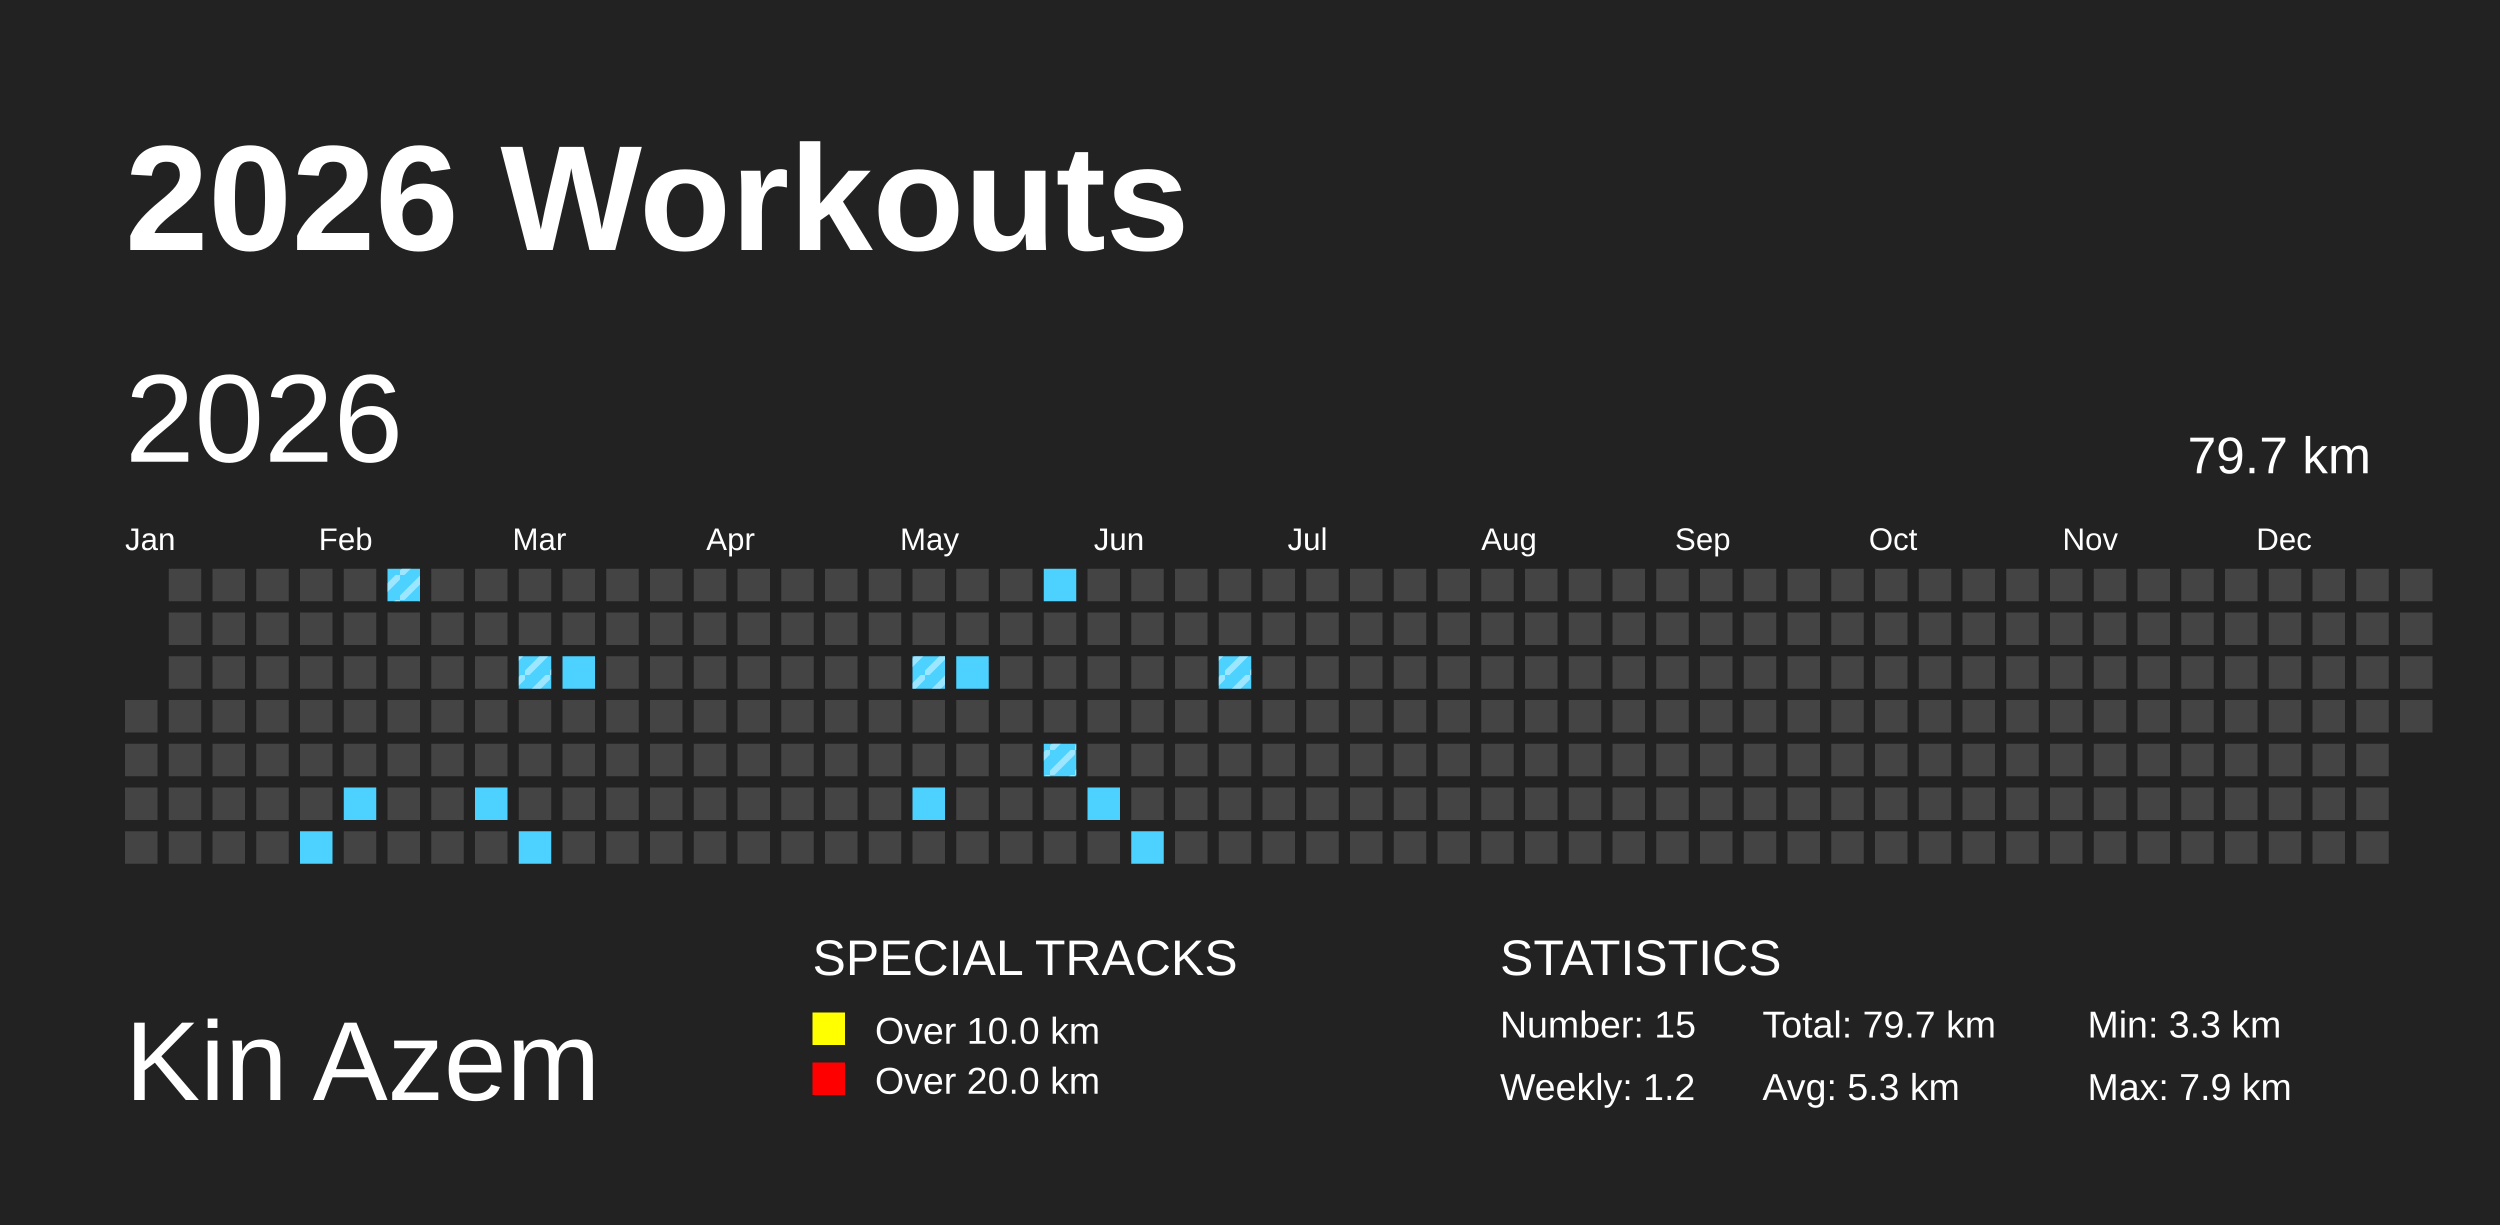
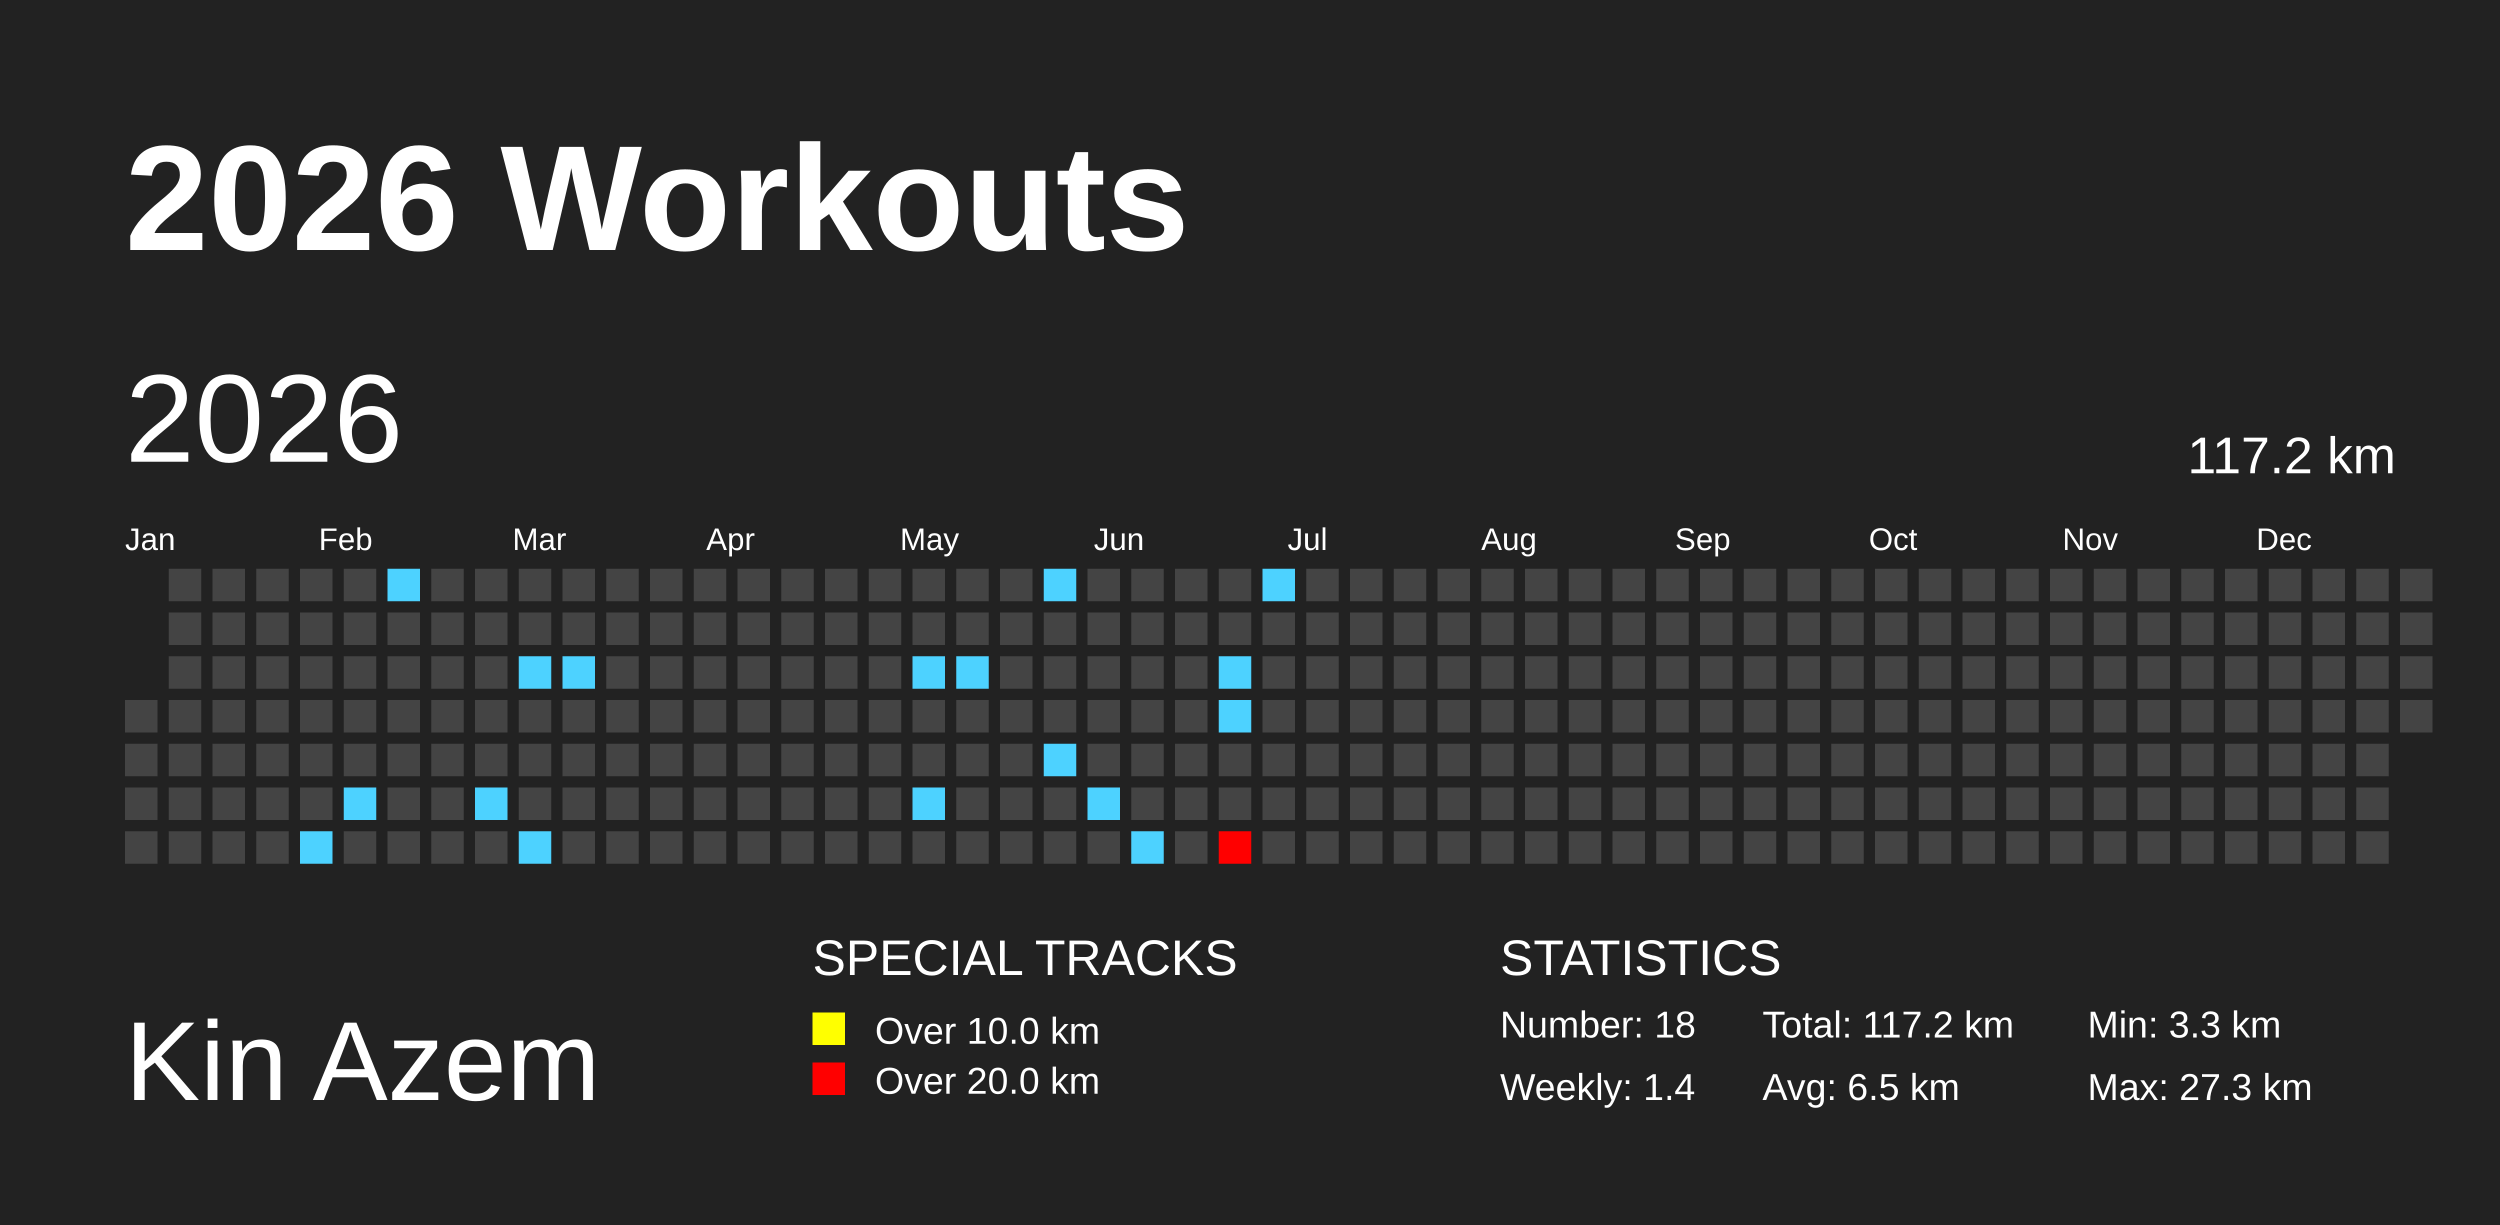
<svg xmlns="http://www.w3.org/2000/svg" baseProfile="full" height="98mm" version="1.1" viewBox="0,0,200,98" width="200mm">
  <defs>
    <pattern height="2" id="indoor-stripe" patternUnits="userSpaceOnUse" width="2">
      <line stroke="white" stroke-opacity="0.45" stroke-width="0.5" x1="0" x2="2" y1="2" y2="0" />
    </pattern>
  </defs>
  <rect fill="#222222" height="98" width="200" x="0" y="0" />
  <text fill="#FFFFFF" style="font-size:12px; font-family:Arial; font-weight:bold;" x="10" y="20">2026 Workouts</text>
  <text fill="#FFFFFF" style="font-size:9px; font-family:Arial" x="10" y="88">Kin Azem</text>
  <text fill="#FFFFFF" style="font-size:4px; font-family:Arial" x="65" y="78">SPECIAL TRACKS</text>
  <rect fill="yellow" height="2.6" width="2.6" x="65" y="81" />
  <text fill="#FFFFFF" style="font-size:3px; font-family:Arial" x="70" y="83.5">Over 10.0 km</text>
  <rect fill="red" height="2.6" width="2.6" x="65" y="85" />
  <text fill="#FFFFFF" style="font-size:3px; font-family:Arial" x="70" y="87.5">Over 20.0 km</text>
  <text fill="#FFFFFF" style="font-size:4px; font-family:Arial" x="120" y="78">STATISTICS</text>
-   <text fill="#FFFFFF" style="font-size:3px; font-family:Arial" x="120" y="83">Number: 15</text>
-   <text fill="#FFFFFF" style="font-size:3px; font-family:Arial" x="120" y="88">Weekly: 1.2</text>
-   <text fill="#FFFFFF" style="font-size:3px; font-family:Arial" x="141" y="83">Total: 79.7 km</text>
-   <text fill="#FFFFFF" style="font-size:3px; font-family:Arial" x="141" y="88">Avg: 5.3 km</text>
+   <text fill="#FFFFFF" style="font-size:3px; font-family:Arial" x="120" y="83">Number: 18</text>
+   <text fill="#FFFFFF" style="font-size:3px; font-family:Arial" x="120" y="88">Weekly: 1.4</text>
+   <text fill="#FFFFFF" style="font-size:3px; font-family:Arial" x="141" y="83">Total: 117.2 km</text>
+   <text fill="#FFFFFF" style="font-size:3px; font-family:Arial" x="141" y="88">Avg: 6.5 km</text>
  <text fill="#FFFFFF" style="font-size:3px; font-family:Arial" x="167" y="83">Min: 3.3 km</text>
-   <text fill="#FFFFFF" style="font-size:3px; font-family:Arial" x="167" y="88">Max: 7.9 km</text>
+   <text fill="#FFFFFF" style="font-size:3px; font-family:Arial" x="167" y="88">Max: 27.3 km</text>
  <text dominant-baseline="hanging" fill="#FFFFFF" style="font-size:10.0px; font-family:Arial;" x="10" y="30">2026</text>
-   <text dominant-baseline="hanging" fill="#FFFFFF" style="font-size:4.125px; font-family:Arial;" x="175" y="35">79.7 km</text>
+   <text dominant-baseline="hanging" fill="#FFFFFF" style="font-size:4.125px; font-family:Arial;" x="175" y="35">117.2 km</text>
  <text fill="#FFFFFF" style="font-size:2.5px; font-family:Arial" x="10.0" y="44">Jan</text>
  <text fill="#FFFFFF" style="font-size:2.5px; font-family:Arial" x="25.5" y="44">Feb</text>
  <text fill="#FFFFFF" style="font-size:2.5px; font-family:Arial" x="41.0" y="44">Mar</text>
  <text fill="#FFFFFF" style="font-size:2.5px; font-family:Arial" x="56.5" y="44">Apr</text>
  <text fill="#FFFFFF" style="font-size:2.5px; font-family:Arial" x="72.0" y="44">May</text>
  <text fill="#FFFFFF" style="font-size:2.5px; font-family:Arial" x="87.5" y="44">Jun</text>
  <text fill="#FFFFFF" style="font-size:2.5px; font-family:Arial" x="103.0" y="44">Jul</text>
  <text fill="#FFFFFF" style="font-size:2.5px; font-family:Arial" x="118.5" y="44">Aug</text>
  <text fill="#FFFFFF" style="font-size:2.5px; font-family:Arial" x="134.0" y="44">Sep</text>
  <text fill="#FFFFFF" style="font-size:2.5px; font-family:Arial" x="149.5" y="44">Oct</text>
  <text fill="#FFFFFF" style="font-size:2.5px; font-family:Arial" x="165.0" y="44">Nov</text>
  <text fill="#FFFFFF" style="font-size:2.5px; font-family:Arial" x="180.5" y="44">Dec</text>
  <rect fill="#444444" height="2.6" width="2.6" x="10.0" y="56.0" />
  <rect fill="#444444" height="2.6" width="2.6" x="10.0" y="59.5" />
  <rect fill="#444444" height="2.6" width="2.6" x="10.0" y="63.0" />
  <rect fill="#444444" height="2.6" width="2.6" x="10.0" y="66.5" />
  <rect fill="#444444" height="2.6" width="2.6" x="13.5" y="45.5" />
  <rect fill="#444444" height="2.6" width="2.6" x="13.5" y="49.0" />
  <rect fill="#444444" height="2.6" width="2.6" x="13.5" y="52.5" />
  <rect fill="#444444" height="2.6" width="2.6" x="13.5" y="56.0" />
  <rect fill="#444444" height="2.6" width="2.6" x="13.5" y="59.5" />
  <rect fill="#444444" height="2.6" width="2.6" x="13.5" y="63.0" />
  <rect fill="#444444" height="2.6" width="2.6" x="13.5" y="66.5" />
  <rect fill="#444444" height="2.6" width="2.6" x="17.0" y="45.5" />
  <rect fill="#444444" height="2.6" width="2.6" x="17.0" y="49.0" />
  <rect fill="#444444" height="2.6" width="2.6" x="17.0" y="52.5" />
  <rect fill="#444444" height="2.6" width="2.6" x="17.0" y="56.0" />
  <rect fill="#444444" height="2.6" width="2.6" x="17.0" y="59.5" />
  <rect fill="#444444" height="2.6" width="2.6" x="17.0" y="63.0" />
  <rect fill="#444444" height="2.6" width="2.6" x="17.0" y="66.5" />
  <rect fill="#444444" height="2.6" width="2.6" x="20.5" y="45.5" />
  <rect fill="#444444" height="2.6" width="2.6" x="20.5" y="49.0" />
  <rect fill="#444444" height="2.6" width="2.6" x="20.5" y="52.5" />
  <rect fill="#444444" height="2.6" width="2.6" x="20.5" y="56.0" />
  <rect fill="#444444" height="2.6" width="2.6" x="20.5" y="59.5" />
  <rect fill="#444444" height="2.6" width="2.6" x="20.5" y="63.0" />
  <rect fill="#444444" height="2.6" width="2.6" x="20.5" y="66.5" />
  <rect fill="#444444" height="2.6" width="2.6" x="24.0" y="45.5" />
  <rect fill="#444444" height="2.6" width="2.6" x="24.0" y="49.0" />
  <rect fill="#444444" height="2.6" width="2.6" x="24.0" y="52.5" />
  <rect fill="#444444" height="2.6" width="2.6" x="24.0" y="56.0" />
  <rect fill="#444444" height="2.6" width="2.6" x="24.0" y="59.5" />
  <rect fill="#444444" height="2.6" width="2.6" x="24.0" y="63.0" />
-   <rect fill="#4DD2FF" height="2.6" width="2.6" x="24.0" y="66.5" />
+   <rect fill="#4dd2ff" height="2.6" width="2.6" x="24.0" y="66.5" />
  <rect fill="#444444" height="2.6" width="2.6" x="27.5" y="45.5" />
  <rect fill="#444444" height="2.6" width="2.6" x="27.5" y="49.0" />
  <rect fill="#444444" height="2.6" width="2.6" x="27.5" y="52.5" />
  <rect fill="#444444" height="2.6" width="2.6" x="27.5" y="56.0" />
  <rect fill="#444444" height="2.6" width="2.6" x="27.5" y="59.5" />
-   <rect fill="#4DD2FF" height="2.6" width="2.6" x="27.5" y="63.0" />
+   <rect fill="#4dd2ff" height="2.6" width="2.6" x="27.5" y="63.0" />
  <rect fill="#444444" height="2.6" width="2.6" x="27.5" y="66.5" />
-   <rect fill="#4DD2FF" height="2.6" width="2.6" x="31.0" y="45.5" />
-   <rect fill="url(#indoor-stripe)" height="2.6" style="pointer-events: none;" width="2.6" x="31.0" y="45.5" />
+   <rect fill="#4dd2ff" height="2.6" width="2.6" x="31.0" y="45.5" />
  <rect fill="#444444" height="2.6" width="2.6" x="31.0" y="49.0" />
  <rect fill="#444444" height="2.6" width="2.6" x="31.0" y="52.5" />
  <rect fill="#444444" height="2.6" width="2.6" x="31.0" y="56.0" />
  <rect fill="#444444" height="2.6" width="2.6" x="31.0" y="59.5" />
  <rect fill="#444444" height="2.6" width="2.6" x="31.0" y="63.0" />
  <rect fill="#444444" height="2.6" width="2.6" x="31.0" y="66.5" />
  <rect fill="#444444" height="2.6" width="2.6" x="34.5" y="45.5" />
  <rect fill="#444444" height="2.6" width="2.6" x="34.5" y="49.0" />
  <rect fill="#444444" height="2.6" width="2.6" x="34.5" y="52.5" />
  <rect fill="#444444" height="2.6" width="2.6" x="34.5" y="56.0" />
  <rect fill="#444444" height="2.6" width="2.6" x="34.5" y="59.5" />
  <rect fill="#444444" height="2.6" width="2.6" x="34.5" y="63.0" />
  <rect fill="#444444" height="2.6" width="2.6" x="34.5" y="66.5" />
  <rect fill="#444444" height="2.6" width="2.6" x="38.0" y="45.5" />
  <rect fill="#444444" height="2.6" width="2.6" x="38.0" y="49.0" />
  <rect fill="#444444" height="2.6" width="2.6" x="38.0" y="52.5" />
  <rect fill="#444444" height="2.6" width="2.6" x="38.0" y="56.0" />
  <rect fill="#444444" height="2.6" width="2.6" x="38.0" y="59.5" />
-   <rect fill="#4DD2FF" height="2.6" width="2.6" x="38.0" y="63.0" />
+   <rect fill="#4dd2ff" height="2.6" width="2.6" x="38.0" y="63.0" />
  <rect fill="#444444" height="2.6" width="2.6" x="38.0" y="66.5" />
  <rect fill="#444444" height="2.6" width="2.6" x="41.5" y="45.5" />
  <rect fill="#444444" height="2.6" width="2.6" x="41.5" y="49.0" />
-   <rect fill="#4DD2FF" height="2.6" width="2.6" x="41.5" y="52.5" />
-   <rect fill="url(#indoor-stripe)" height="2.6" style="pointer-events: none;" width="2.6" x="41.5" y="52.5" />
+   <rect fill="#4dd2ff" height="2.6" width="2.6" x="41.5" y="52.5" />
  <rect fill="#444444" height="2.6" width="2.6" x="41.5" y="56.0" />
  <rect fill="#444444" height="2.6" width="2.6" x="41.5" y="59.5" />
  <rect fill="#444444" height="2.6" width="2.6" x="41.5" y="63.0" />
-   <rect fill="#4DD2FF" height="2.6" width="2.6" x="41.5" y="66.5" />
+   <rect fill="#4dd2ff" height="2.6" width="2.6" x="41.5" y="66.5" />
  <rect fill="#444444" height="2.6" width="2.6" x="45.0" y="45.5" />
  <rect fill="#444444" height="2.6" width="2.6" x="45.0" y="49.0" />
-   <rect fill="#4DD2FF" height="2.6" width="2.6" x="45.0" y="52.5" />
+   <rect fill="#4dd2ff" height="2.6" width="2.6" x="45.0" y="52.5" />
  <rect fill="#444444" height="2.6" width="2.6" x="45.0" y="56.0" />
  <rect fill="#444444" height="2.6" width="2.6" x="45.0" y="59.5" />
  <rect fill="#444444" height="2.6" width="2.6" x="45.0" y="63.0" />
  <rect fill="#444444" height="2.6" width="2.6" x="45.0" y="66.5" />
  <rect fill="#444444" height="2.6" width="2.6" x="48.5" y="45.5" />
  <rect fill="#444444" height="2.6" width="2.6" x="48.5" y="49.0" />
  <rect fill="#444444" height="2.6" width="2.6" x="48.5" y="52.5" />
  <rect fill="#444444" height="2.6" width="2.6" x="48.5" y="56.0" />
  <rect fill="#444444" height="2.6" width="2.6" x="48.5" y="59.5" />
  <rect fill="#444444" height="2.6" width="2.6" x="48.5" y="63.0" />
  <rect fill="#444444" height="2.6" width="2.6" x="48.5" y="66.5" />
  <rect fill="#444444" height="2.6" width="2.6" x="52.0" y="45.5" />
  <rect fill="#444444" height="2.6" width="2.6" x="52.0" y="49.0" />
  <rect fill="#444444" height="2.6" width="2.6" x="52.0" y="52.5" />
  <rect fill="#444444" height="2.6" width="2.6" x="52.0" y="56.0" />
  <rect fill="#444444" height="2.6" width="2.6" x="52.0" y="59.5" />
  <rect fill="#444444" height="2.6" width="2.6" x="52.0" y="63.0" />
  <rect fill="#444444" height="2.6" width="2.6" x="52.0" y="66.5" />
  <rect fill="#444444" height="2.6" width="2.6" x="55.5" y="45.5" />
  <rect fill="#444444" height="2.6" width="2.6" x="55.5" y="49.0" />
  <rect fill="#444444" height="2.6" width="2.6" x="55.5" y="52.5" />
  <rect fill="#444444" height="2.6" width="2.6" x="55.5" y="56.0" />
  <rect fill="#444444" height="2.6" width="2.6" x="55.5" y="59.5" />
  <rect fill="#444444" height="2.6" width="2.6" x="55.5" y="63.0" />
  <rect fill="#444444" height="2.6" width="2.6" x="55.5" y="66.5" />
  <rect fill="#444444" height="2.6" width="2.6" x="59.0" y="45.5" />
  <rect fill="#444444" height="2.6" width="2.6" x="59.0" y="49.0" />
  <rect fill="#444444" height="2.6" width="2.6" x="59.0" y="52.5" />
  <rect fill="#444444" height="2.6" width="2.6" x="59.0" y="56.0" />
  <rect fill="#444444" height="2.6" width="2.6" x="59.0" y="59.5" />
  <rect fill="#444444" height="2.6" width="2.6" x="59.0" y="63.0" />
  <rect fill="#444444" height="2.6" width="2.6" x="59.0" y="66.5" />
  <rect fill="#444444" height="2.6" width="2.6" x="62.5" y="45.5" />
  <rect fill="#444444" height="2.6" width="2.6" x="62.5" y="49.0" />
  <rect fill="#444444" height="2.6" width="2.6" x="62.5" y="52.5" />
  <rect fill="#444444" height="2.6" width="2.6" x="62.5" y="56.0" />
  <rect fill="#444444" height="2.6" width="2.6" x="62.5" y="59.5" />
  <rect fill="#444444" height="2.6" width="2.6" x="62.5" y="63.0" />
  <rect fill="#444444" height="2.6" width="2.6" x="62.5" y="66.5" />
  <rect fill="#444444" height="2.6" width="2.6" x="66.0" y="45.5" />
  <rect fill="#444444" height="2.6" width="2.6" x="66.0" y="49.0" />
  <rect fill="#444444" height="2.6" width="2.6" x="66.0" y="52.5" />
  <rect fill="#444444" height="2.6" width="2.6" x="66.0" y="56.0" />
  <rect fill="#444444" height="2.6" width="2.6" x="66.0" y="59.5" />
  <rect fill="#444444" height="2.6" width="2.6" x="66.0" y="63.0" />
  <rect fill="#444444" height="2.6" width="2.6" x="66.0" y="66.5" />
  <rect fill="#444444" height="2.6" width="2.6" x="69.5" y="45.5" />
  <rect fill="#444444" height="2.6" width="2.6" x="69.5" y="49.0" />
  <rect fill="#444444" height="2.6" width="2.6" x="69.5" y="52.5" />
  <rect fill="#444444" height="2.6" width="2.6" x="69.5" y="56.0" />
  <rect fill="#444444" height="2.6" width="2.6" x="69.5" y="59.5" />
  <rect fill="#444444" height="2.6" width="2.6" x="69.5" y="63.0" />
  <rect fill="#444444" height="2.6" width="2.6" x="69.5" y="66.5" />
  <rect fill="#444444" height="2.6" width="2.6" x="73.0" y="45.5" />
  <rect fill="#444444" height="2.6" width="2.6" x="73.0" y="49.0" />
-   <rect fill="#4DD2FF" height="2.6" width="2.6" x="73.0" y="52.5" />
-   <rect fill="url(#indoor-stripe)" height="2.6" style="pointer-events: none;" width="2.6" x="73.0" y="52.5" />
+   <rect fill="#4dd2ff" height="2.6" width="2.6" x="73.0" y="52.5" />
  <rect fill="#444444" height="2.6" width="2.6" x="73.0" y="56.0" />
  <rect fill="#444444" height="2.6" width="2.6" x="73.0" y="59.5" />
-   <rect fill="#4DD2FF" height="2.6" width="2.6" x="73.0" y="63.0" />
+   <rect fill="#4dd2ff" height="2.6" width="2.6" x="73.0" y="63.0" />
  <rect fill="#444444" height="2.6" width="2.6" x="73.0" y="66.5" />
  <rect fill="#444444" height="2.6" width="2.6" x="76.5" y="45.5" />
  <rect fill="#444444" height="2.6" width="2.6" x="76.5" y="49.0" />
-   <rect fill="#4DD2FF" height="2.6" width="2.6" x="76.5" y="52.5" />
+   <rect fill="#4dd2ff" height="2.6" width="2.6" x="76.5" y="52.5" />
  <rect fill="#444444" height="2.6" width="2.6" x="76.5" y="56.0" />
  <rect fill="#444444" height="2.6" width="2.6" x="76.5" y="59.5" />
  <rect fill="#444444" height="2.6" width="2.6" x="76.5" y="63.0" />
  <rect fill="#444444" height="2.6" width="2.6" x="76.5" y="66.5" />
  <rect fill="#444444" height="2.6" width="2.6" x="80.0" y="45.5" />
  <rect fill="#444444" height="2.6" width="2.6" x="80.0" y="49.0" />
  <rect fill="#444444" height="2.6" width="2.6" x="80.0" y="52.5" />
  <rect fill="#444444" height="2.6" width="2.6" x="80.0" y="56.0" />
  <rect fill="#444444" height="2.6" width="2.6" x="80.0" y="59.5" />
  <rect fill="#444444" height="2.6" width="2.6" x="80.0" y="63.0" />
  <rect fill="#444444" height="2.6" width="2.6" x="80.0" y="66.5" />
-   <rect fill="#4DD2FF" height="2.6" width="2.6" x="83.5" y="45.5" />
+   <rect fill="#4dd2ff" height="2.6" width="2.6" x="83.5" y="45.5" />
  <rect fill="#444444" height="2.6" width="2.6" x="83.5" y="49.0" />
  <rect fill="#444444" height="2.6" width="2.6" x="83.5" y="52.5" />
  <rect fill="#444444" height="2.6" width="2.6" x="83.5" y="56.0" />
-   <rect fill="#4DD2FF" height="2.6" width="2.6" x="83.5" y="59.5" />
-   <rect fill="url(#indoor-stripe)" height="2.6" style="pointer-events: none;" width="2.6" x="83.5" y="59.5" />
+   <rect fill="#4dd2ff" height="2.6" width="2.6" x="83.5" y="59.5" />
  <rect fill="#444444" height="2.6" width="2.6" x="83.5" y="63.0" />
  <rect fill="#444444" height="2.6" width="2.6" x="83.5" y="66.5" />
  <rect fill="#444444" height="2.6" width="2.6" x="87.0" y="45.5" />
  <rect fill="#444444" height="2.6" width="2.6" x="87.0" y="49.0" />
  <rect fill="#444444" height="2.6" width="2.6" x="87.0" y="52.5" />
  <rect fill="#444444" height="2.6" width="2.6" x="87.0" y="56.0" />
  <rect fill="#444444" height="2.6" width="2.6" x="87.0" y="59.5" />
-   <rect fill="#4DD2FF" height="2.6" width="2.6" x="87.0" y="63.0" />
+   <rect fill="#4dd2ff" height="2.6" width="2.6" x="87.0" y="63.0" />
  <rect fill="#444444" height="2.6" width="2.6" x="87.0" y="66.5" />
  <rect fill="#444444" height="2.6" width="2.6" x="90.5" y="45.5" />
  <rect fill="#444444" height="2.6" width="2.6" x="90.5" y="49.0" />
  <rect fill="#444444" height="2.6" width="2.6" x="90.5" y="52.5" />
  <rect fill="#444444" height="2.6" width="2.6" x="90.5" y="56.0" />
  <rect fill="#444444" height="2.6" width="2.6" x="90.5" y="59.5" />
  <rect fill="#444444" height="2.6" width="2.6" x="90.5" y="63.0" />
-   <rect fill="#4DD2FF" height="2.6" width="2.6" x="90.5" y="66.5" />
+   <rect fill="#4dd2ff" height="2.6" width="2.6" x="90.5" y="66.5" />
  <rect fill="#444444" height="2.6" width="2.6" x="94.0" y="45.5" />
  <rect fill="#444444" height="2.6" width="2.6" x="94.0" y="49.0" />
  <rect fill="#444444" height="2.6" width="2.6" x="94.0" y="52.5" />
  <rect fill="#444444" height="2.6" width="2.6" x="94.0" y="56.0" />
  <rect fill="#444444" height="2.6" width="2.6" x="94.0" y="59.5" />
  <rect fill="#444444" height="2.6" width="2.6" x="94.0" y="63.0" />
  <rect fill="#444444" height="2.6" width="2.6" x="94.0" y="66.5" />
  <rect fill="#444444" height="2.6" width="2.6" x="97.5" y="45.5" />
  <rect fill="#444444" height="2.6" width="2.6" x="97.5" y="49.0" />
-   <rect fill="#4DD2FF" height="2.6" width="2.6" x="97.5" y="52.5" />
-   <rect fill="url(#indoor-stripe)" height="2.6" style="pointer-events: none;" width="2.6" x="97.5" y="52.5" />
-   <rect fill="#444444" height="2.6" width="2.6" x="97.5" y="56.0" />
+   <rect fill="#4dd2ff" height="2.6" width="2.6" x="97.5" y="52.5" />
+   <rect fill="#4dd2ff" height="2.6" width="2.6" x="97.5" y="56.0" />
  <rect fill="#444444" height="2.6" width="2.6" x="97.5" y="59.5" />
  <rect fill="#444444" height="2.6" width="2.6" x="97.5" y="63.0" />
-   <rect fill="#444444" height="2.6" width="2.6" x="97.5" y="66.5" />
-   <rect fill="#444444" height="2.6" width="2.6" x="101.0" y="45.5" />
+   <rect fill="red" height="2.6" width="2.6" x="97.5" y="66.5" />
+   <rect fill="#4dd2ff" height="2.6" width="2.6" x="101.0" y="45.5" />
  <rect fill="#444444" height="2.6" width="2.6" x="101.0" y="49.0" />
  <rect fill="#444444" height="2.6" width="2.6" x="101.0" y="52.5" />
  <rect fill="#444444" height="2.6" width="2.6" x="101.0" y="56.0" />
  <rect fill="#444444" height="2.6" width="2.6" x="101.0" y="59.5" />
  <rect fill="#444444" height="2.6" width="2.6" x="101.0" y="63.0" />
  <rect fill="#444444" height="2.6" width="2.6" x="101.0" y="66.5" />
  <rect fill="#444444" height="2.6" width="2.6" x="104.5" y="45.5" />
  <rect fill="#444444" height="2.6" width="2.6" x="104.5" y="49.0" />
  <rect fill="#444444" height="2.6" width="2.6" x="104.5" y="52.5" />
  <rect fill="#444444" height="2.6" width="2.6" x="104.5" y="56.0" />
  <rect fill="#444444" height="2.6" width="2.6" x="104.5" y="59.5" />
  <rect fill="#444444" height="2.6" width="2.6" x="104.5" y="63.0" />
  <rect fill="#444444" height="2.6" width="2.6" x="104.5" y="66.5" />
  <rect fill="#444444" height="2.6" width="2.6" x="108.0" y="45.5" />
  <rect fill="#444444" height="2.6" width="2.6" x="108.0" y="49.0" />
  <rect fill="#444444" height="2.6" width="2.6" x="108.0" y="52.5" />
  <rect fill="#444444" height="2.6" width="2.6" x="108.0" y="56.0" />
  <rect fill="#444444" height="2.6" width="2.6" x="108.0" y="59.5" />
  <rect fill="#444444" height="2.6" width="2.6" x="108.0" y="63.0" />
  <rect fill="#444444" height="2.6" width="2.6" x="108.0" y="66.5" />
  <rect fill="#444444" height="2.6" width="2.6" x="111.5" y="45.5" />
  <rect fill="#444444" height="2.6" width="2.6" x="111.5" y="49.0" />
  <rect fill="#444444" height="2.6" width="2.6" x="111.5" y="52.5" />
  <rect fill="#444444" height="2.6" width="2.6" x="111.5" y="56.0" />
  <rect fill="#444444" height="2.6" width="2.6" x="111.5" y="59.5" />
  <rect fill="#444444" height="2.6" width="2.6" x="111.5" y="63.0" />
  <rect fill="#444444" height="2.6" width="2.6" x="111.5" y="66.5" />
  <rect fill="#444444" height="2.6" width="2.6" x="115.0" y="45.5" />
  <rect fill="#444444" height="2.6" width="2.6" x="115.0" y="49.0" />
  <rect fill="#444444" height="2.6" width="2.6" x="115.0" y="52.5" />
  <rect fill="#444444" height="2.6" width="2.6" x="115.0" y="56.0" />
  <rect fill="#444444" height="2.6" width="2.6" x="115.0" y="59.5" />
  <rect fill="#444444" height="2.6" width="2.6" x="115.0" y="63.0" />
  <rect fill="#444444" height="2.6" width="2.6" x="115.0" y="66.5" />
  <rect fill="#444444" height="2.6" width="2.6" x="118.5" y="45.5" />
  <rect fill="#444444" height="2.6" width="2.6" x="118.5" y="49.0" />
  <rect fill="#444444" height="2.6" width="2.6" x="118.5" y="52.5" />
  <rect fill="#444444" height="2.6" width="2.6" x="118.5" y="56.0" />
  <rect fill="#444444" height="2.6" width="2.6" x="118.5" y="59.5" />
  <rect fill="#444444" height="2.6" width="2.6" x="118.5" y="63.0" />
  <rect fill="#444444" height="2.6" width="2.6" x="118.5" y="66.5" />
  <rect fill="#444444" height="2.6" width="2.6" x="122.0" y="45.5" />
  <rect fill="#444444" height="2.6" width="2.6" x="122.0" y="49.0" />
  <rect fill="#444444" height="2.6" width="2.6" x="122.0" y="52.5" />
  <rect fill="#444444" height="2.6" width="2.6" x="122.0" y="56.0" />
  <rect fill="#444444" height="2.6" width="2.6" x="122.0" y="59.5" />
  <rect fill="#444444" height="2.6" width="2.6" x="122.0" y="63.0" />
  <rect fill="#444444" height="2.6" width="2.6" x="122.0" y="66.5" />
  <rect fill="#444444" height="2.6" width="2.6" x="125.5" y="45.5" />
  <rect fill="#444444" height="2.6" width="2.6" x="125.5" y="49.0" />
  <rect fill="#444444" height="2.6" width="2.6" x="125.5" y="52.5" />
  <rect fill="#444444" height="2.6" width="2.6" x="125.5" y="56.0" />
  <rect fill="#444444" height="2.6" width="2.6" x="125.5" y="59.5" />
  <rect fill="#444444" height="2.6" width="2.6" x="125.5" y="63.0" />
  <rect fill="#444444" height="2.6" width="2.6" x="125.5" y="66.5" />
  <rect fill="#444444" height="2.6" width="2.6" x="129.0" y="45.5" />
  <rect fill="#444444" height="2.6" width="2.6" x="129.0" y="49.0" />
  <rect fill="#444444" height="2.6" width="2.6" x="129.0" y="52.5" />
  <rect fill="#444444" height="2.6" width="2.6" x="129.0" y="56.0" />
  <rect fill="#444444" height="2.6" width="2.6" x="129.0" y="59.5" />
  <rect fill="#444444" height="2.6" width="2.6" x="129.0" y="63.0" />
  <rect fill="#444444" height="2.6" width="2.6" x="129.0" y="66.5" />
  <rect fill="#444444" height="2.6" width="2.6" x="132.5" y="45.5" />
  <rect fill="#444444" height="2.6" width="2.6" x="132.5" y="49.0" />
  <rect fill="#444444" height="2.6" width="2.6" x="132.5" y="52.5" />
  <rect fill="#444444" height="2.6" width="2.6" x="132.5" y="56.0" />
  <rect fill="#444444" height="2.6" width="2.6" x="132.5" y="59.5" />
  <rect fill="#444444" height="2.6" width="2.6" x="132.5" y="63.0" />
  <rect fill="#444444" height="2.6" width="2.6" x="132.5" y="66.5" />
  <rect fill="#444444" height="2.6" width="2.6" x="136.0" y="45.5" />
  <rect fill="#444444" height="2.6" width="2.6" x="136.0" y="49.0" />
  <rect fill="#444444" height="2.6" width="2.6" x="136.0" y="52.5" />
  <rect fill="#444444" height="2.6" width="2.6" x="136.0" y="56.0" />
  <rect fill="#444444" height="2.6" width="2.6" x="136.0" y="59.5" />
  <rect fill="#444444" height="2.6" width="2.6" x="136.0" y="63.0" />
  <rect fill="#444444" height="2.6" width="2.6" x="136.0" y="66.5" />
  <rect fill="#444444" height="2.6" width="2.6" x="139.5" y="45.5" />
  <rect fill="#444444" height="2.6" width="2.6" x="139.5" y="49.0" />
  <rect fill="#444444" height="2.6" width="2.6" x="139.5" y="52.5" />
  <rect fill="#444444" height="2.6" width="2.6" x="139.5" y="56.0" />
  <rect fill="#444444" height="2.6" width="2.6" x="139.5" y="59.5" />
  <rect fill="#444444" height="2.6" width="2.6" x="139.5" y="63.0" />
  <rect fill="#444444" height="2.6" width="2.6" x="139.5" y="66.5" />
  <rect fill="#444444" height="2.6" width="2.6" x="143.0" y="45.5" />
  <rect fill="#444444" height="2.6" width="2.6" x="143.0" y="49.0" />
  <rect fill="#444444" height="2.6" width="2.6" x="143.0" y="52.5" />
  <rect fill="#444444" height="2.6" width="2.6" x="143.0" y="56.0" />
  <rect fill="#444444" height="2.6" width="2.6" x="143.0" y="59.5" />
  <rect fill="#444444" height="2.6" width="2.6" x="143.0" y="63.0" />
  <rect fill="#444444" height="2.6" width="2.6" x="143.0" y="66.5" />
  <rect fill="#444444" height="2.6" width="2.6" x="146.5" y="45.5" />
  <rect fill="#444444" height="2.6" width="2.6" x="146.5" y="49.0" />
  <rect fill="#444444" height="2.6" width="2.6" x="146.5" y="52.5" />
  <rect fill="#444444" height="2.6" width="2.6" x="146.5" y="56.0" />
  <rect fill="#444444" height="2.6" width="2.6" x="146.5" y="59.5" />
  <rect fill="#444444" height="2.6" width="2.6" x="146.5" y="63.0" />
  <rect fill="#444444" height="2.6" width="2.6" x="146.5" y="66.5" />
  <rect fill="#444444" height="2.6" width="2.6" x="150.0" y="45.5" />
  <rect fill="#444444" height="2.6" width="2.6" x="150.0" y="49.0" />
  <rect fill="#444444" height="2.6" width="2.6" x="150.0" y="52.5" />
  <rect fill="#444444" height="2.6" width="2.6" x="150.0" y="56.0" />
  <rect fill="#444444" height="2.6" width="2.6" x="150.0" y="59.5" />
  <rect fill="#444444" height="2.6" width="2.6" x="150.0" y="63.0" />
  <rect fill="#444444" height="2.6" width="2.6" x="150.0" y="66.5" />
  <rect fill="#444444" height="2.6" width="2.6" x="153.5" y="45.5" />
  <rect fill="#444444" height="2.6" width="2.6" x="153.5" y="49.0" />
  <rect fill="#444444" height="2.6" width="2.6" x="153.5" y="52.5" />
  <rect fill="#444444" height="2.6" width="2.6" x="153.5" y="56.0" />
  <rect fill="#444444" height="2.6" width="2.6" x="153.5" y="59.5" />
  <rect fill="#444444" height="2.6" width="2.6" x="153.5" y="63.0" />
  <rect fill="#444444" height="2.6" width="2.6" x="153.5" y="66.5" />
  <rect fill="#444444" height="2.6" width="2.6" x="157.0" y="45.5" />
  <rect fill="#444444" height="2.6" width="2.6" x="157.0" y="49.0" />
  <rect fill="#444444" height="2.6" width="2.6" x="157.0" y="52.5" />
  <rect fill="#444444" height="2.6" width="2.6" x="157.0" y="56.0" />
  <rect fill="#444444" height="2.6" width="2.6" x="157.0" y="59.5" />
  <rect fill="#444444" height="2.6" width="2.6" x="157.0" y="63.0" />
  <rect fill="#444444" height="2.6" width="2.6" x="157.0" y="66.5" />
  <rect fill="#444444" height="2.6" width="2.6" x="160.5" y="45.5" />
  <rect fill="#444444" height="2.6" width="2.6" x="160.5" y="49.0" />
  <rect fill="#444444" height="2.6" width="2.6" x="160.5" y="52.5" />
  <rect fill="#444444" height="2.6" width="2.6" x="160.5" y="56.0" />
  <rect fill="#444444" height="2.6" width="2.6" x="160.5" y="59.5" />
  <rect fill="#444444" height="2.6" width="2.6" x="160.5" y="63.0" />
  <rect fill="#444444" height="2.6" width="2.6" x="160.5" y="66.5" />
  <rect fill="#444444" height="2.6" width="2.6" x="164.0" y="45.5" />
  <rect fill="#444444" height="2.6" width="2.6" x="164.0" y="49.0" />
  <rect fill="#444444" height="2.6" width="2.6" x="164.0" y="52.5" />
  <rect fill="#444444" height="2.6" width="2.6" x="164.0" y="56.0" />
  <rect fill="#444444" height="2.6" width="2.6" x="164.0" y="59.5" />
  <rect fill="#444444" height="2.6" width="2.6" x="164.0" y="63.0" />
  <rect fill="#444444" height="2.6" width="2.6" x="164.0" y="66.5" />
  <rect fill="#444444" height="2.6" width="2.6" x="167.5" y="45.5" />
  <rect fill="#444444" height="2.6" width="2.6" x="167.5" y="49.0" />
  <rect fill="#444444" height="2.6" width="2.6" x="167.5" y="52.5" />
  <rect fill="#444444" height="2.6" width="2.6" x="167.5" y="56.0" />
  <rect fill="#444444" height="2.6" width="2.6" x="167.5" y="59.5" />
  <rect fill="#444444" height="2.6" width="2.6" x="167.5" y="63.0" />
  <rect fill="#444444" height="2.6" width="2.6" x="167.5" y="66.5" />
  <rect fill="#444444" height="2.6" width="2.6" x="171.0" y="45.5" />
  <rect fill="#444444" height="2.6" width="2.6" x="171.0" y="49.0" />
  <rect fill="#444444" height="2.6" width="2.6" x="171.0" y="52.5" />
  <rect fill="#444444" height="2.6" width="2.6" x="171.0" y="56.0" />
  <rect fill="#444444" height="2.6" width="2.6" x="171.0" y="59.5" />
  <rect fill="#444444" height="2.6" width="2.6" x="171.0" y="63.0" />
  <rect fill="#444444" height="2.6" width="2.6" x="171.0" y="66.5" />
  <rect fill="#444444" height="2.6" width="2.6" x="174.5" y="45.5" />
  <rect fill="#444444" height="2.6" width="2.6" x="174.5" y="49.0" />
  <rect fill="#444444" height="2.6" width="2.6" x="174.5" y="52.5" />
  <rect fill="#444444" height="2.6" width="2.6" x="174.5" y="56.0" />
  <rect fill="#444444" height="2.6" width="2.6" x="174.5" y="59.5" />
  <rect fill="#444444" height="2.6" width="2.6" x="174.5" y="63.0" />
  <rect fill="#444444" height="2.6" width="2.6" x="174.5" y="66.5" />
  <rect fill="#444444" height="2.6" width="2.6" x="178.0" y="45.5" />
  <rect fill="#444444" height="2.6" width="2.6" x="178.0" y="49.0" />
  <rect fill="#444444" height="2.6" width="2.6" x="178.0" y="52.5" />
  <rect fill="#444444" height="2.6" width="2.6" x="178.0" y="56.0" />
  <rect fill="#444444" height="2.6" width="2.6" x="178.0" y="59.5" />
  <rect fill="#444444" height="2.6" width="2.6" x="178.0" y="63.0" />
  <rect fill="#444444" height="2.6" width="2.6" x="178.0" y="66.5" />
  <rect fill="#444444" height="2.6" width="2.6" x="181.5" y="45.5" />
  <rect fill="#444444" height="2.6" width="2.6" x="181.5" y="49.0" />
  <rect fill="#444444" height="2.6" width="2.6" x="181.5" y="52.5" />
  <rect fill="#444444" height="2.6" width="2.6" x="181.5" y="56.0" />
  <rect fill="#444444" height="2.6" width="2.6" x="181.5" y="59.5" />
  <rect fill="#444444" height="2.6" width="2.6" x="181.5" y="63.0" />
  <rect fill="#444444" height="2.6" width="2.6" x="181.5" y="66.5" />
  <rect fill="#444444" height="2.6" width="2.6" x="185.0" y="45.5" />
  <rect fill="#444444" height="2.6" width="2.6" x="185.0" y="49.0" />
  <rect fill="#444444" height="2.6" width="2.6" x="185.0" y="52.5" />
  <rect fill="#444444" height="2.6" width="2.6" x="185.0" y="56.0" />
  <rect fill="#444444" height="2.6" width="2.6" x="185.0" y="59.5" />
  <rect fill="#444444" height="2.6" width="2.6" x="185.0" y="63.0" />
  <rect fill="#444444" height="2.6" width="2.6" x="185.0" y="66.5" />
  <rect fill="#444444" height="2.6" width="2.6" x="188.5" y="45.5" />
  <rect fill="#444444" height="2.6" width="2.6" x="188.5" y="49.0" />
  <rect fill="#444444" height="2.6" width="2.6" x="188.5" y="52.5" />
  <rect fill="#444444" height="2.6" width="2.6" x="188.5" y="56.0" />
  <rect fill="#444444" height="2.6" width="2.6" x="188.5" y="59.5" />
  <rect fill="#444444" height="2.6" width="2.6" x="188.5" y="63.0" />
  <rect fill="#444444" height="2.6" width="2.6" x="188.5" y="66.5" />
  <rect fill="#444444" height="2.6" width="2.6" x="192.0" y="45.5" />
  <rect fill="#444444" height="2.6" width="2.6" x="192.0" y="49.0" />
  <rect fill="#444444" height="2.6" width="2.6" x="192.0" y="52.5" />
  <rect fill="#444444" height="2.6" width="2.6" x="192.0" y="56.0" />
</svg>
